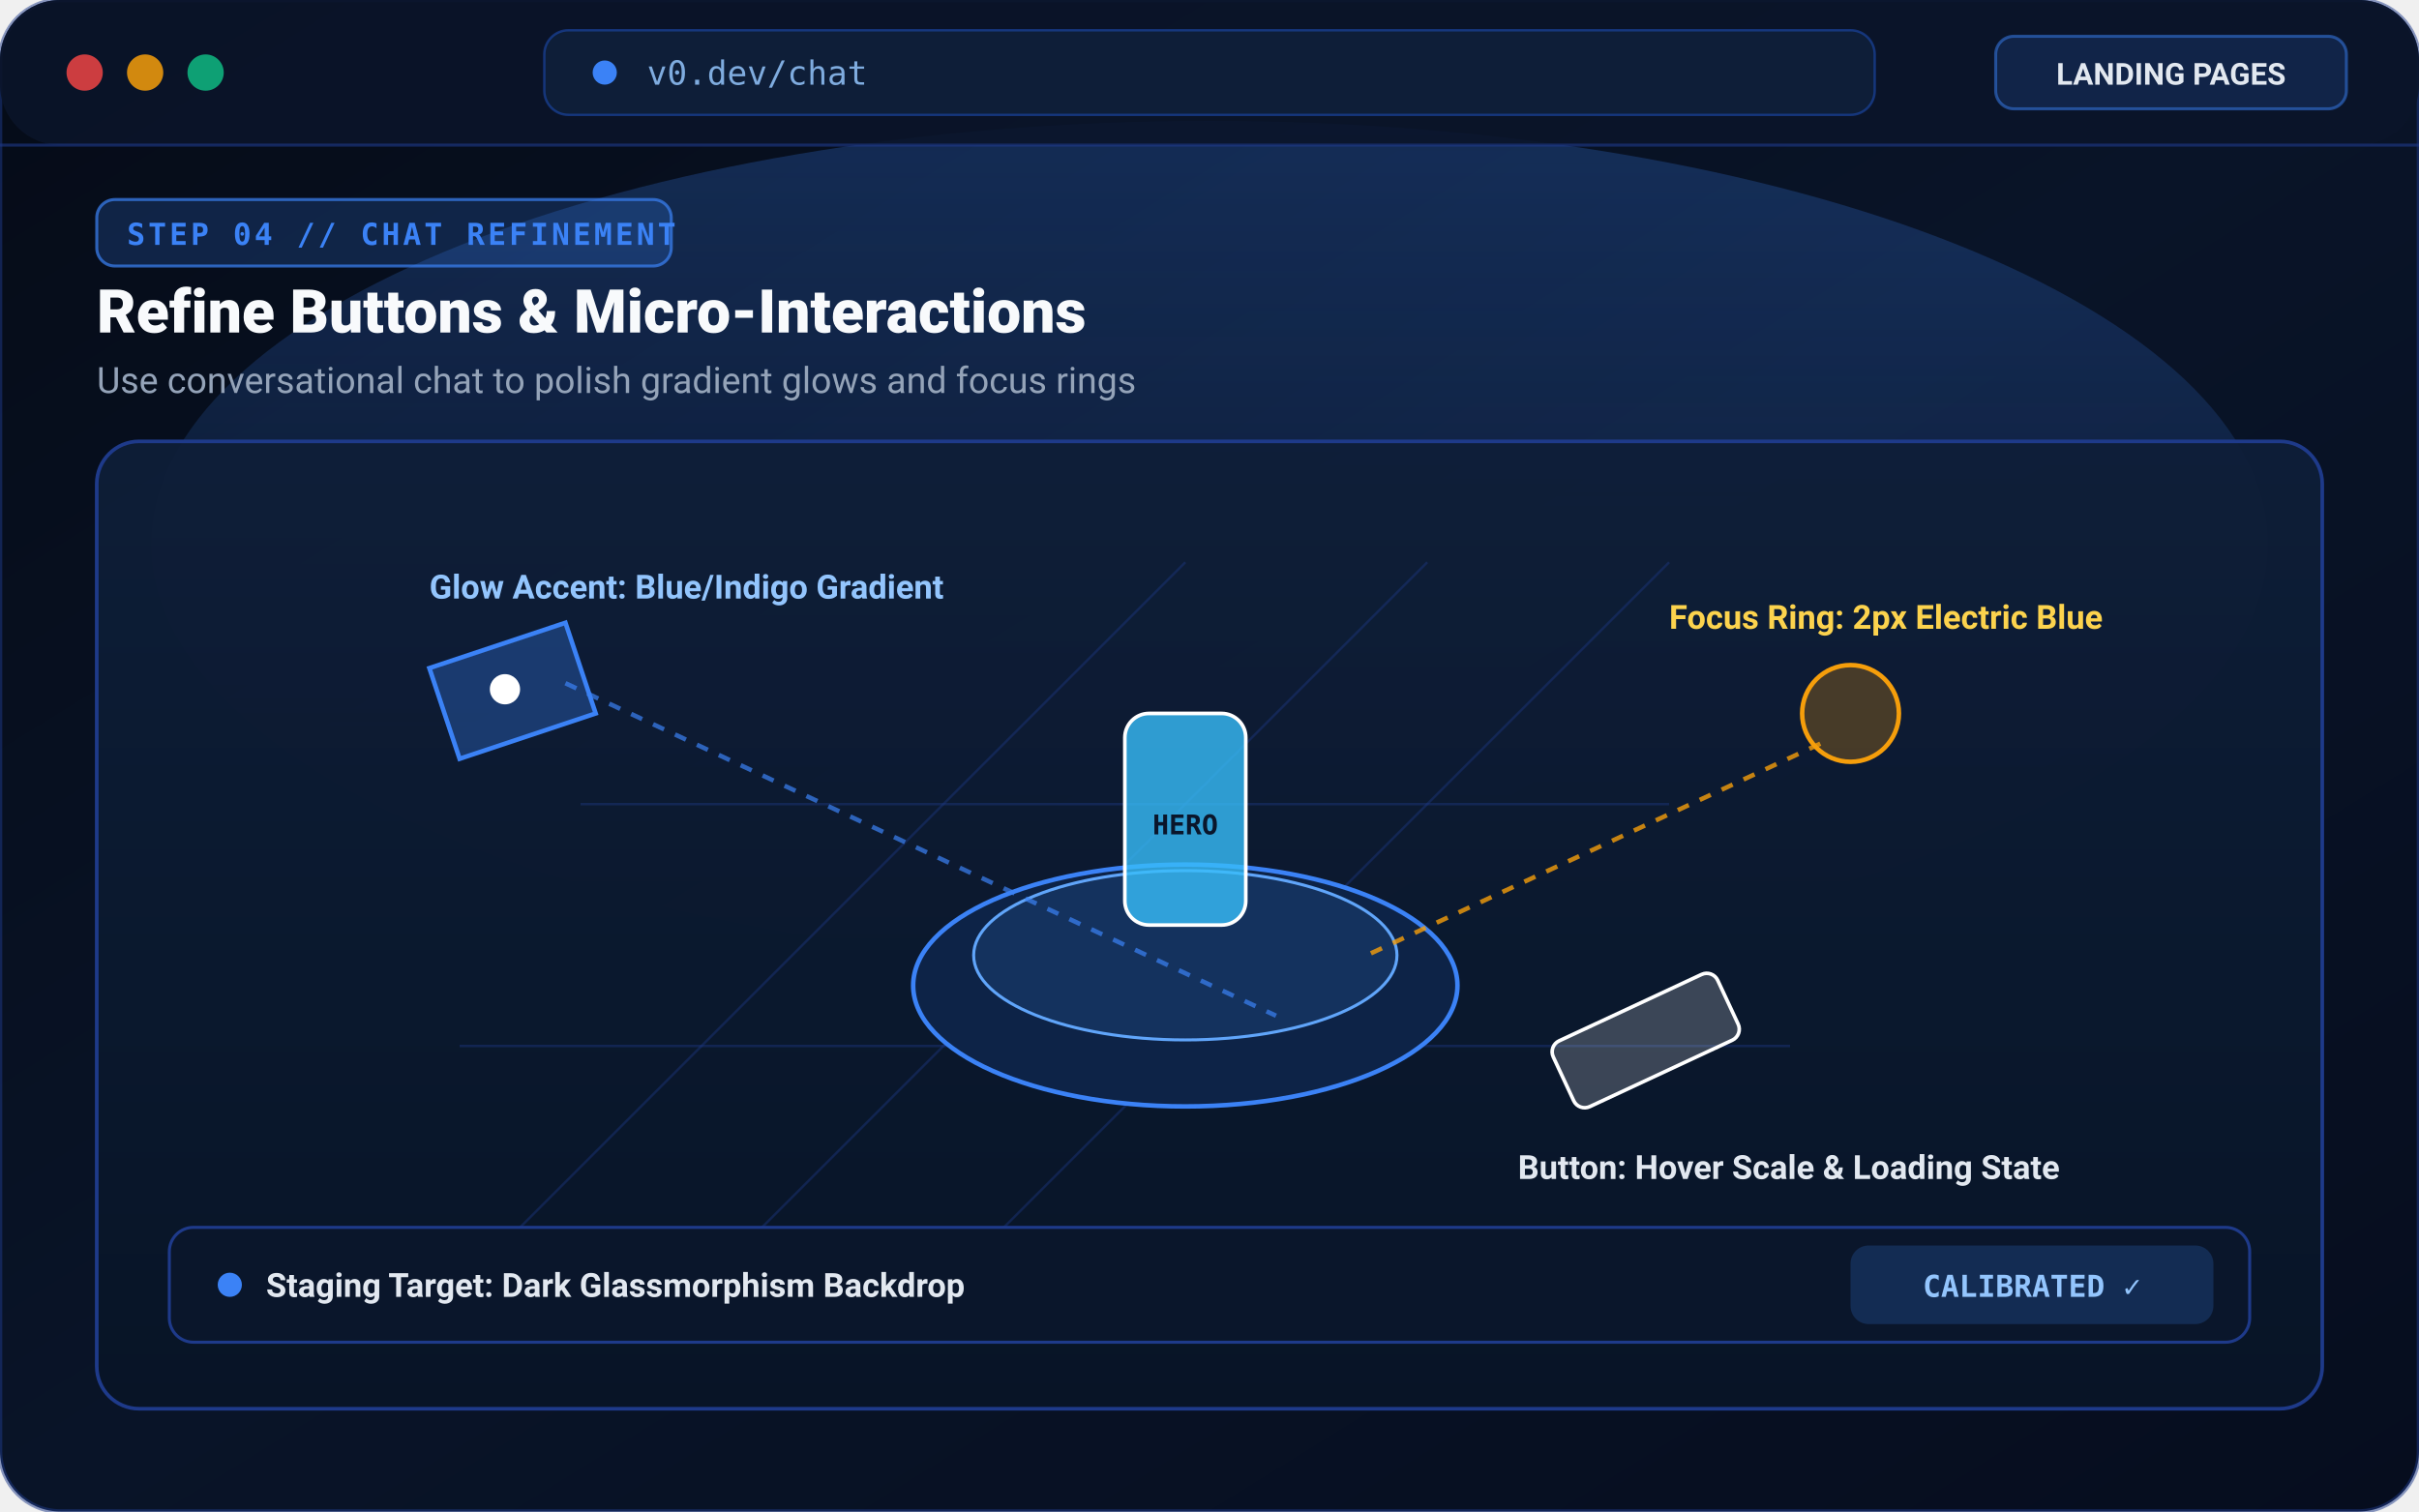
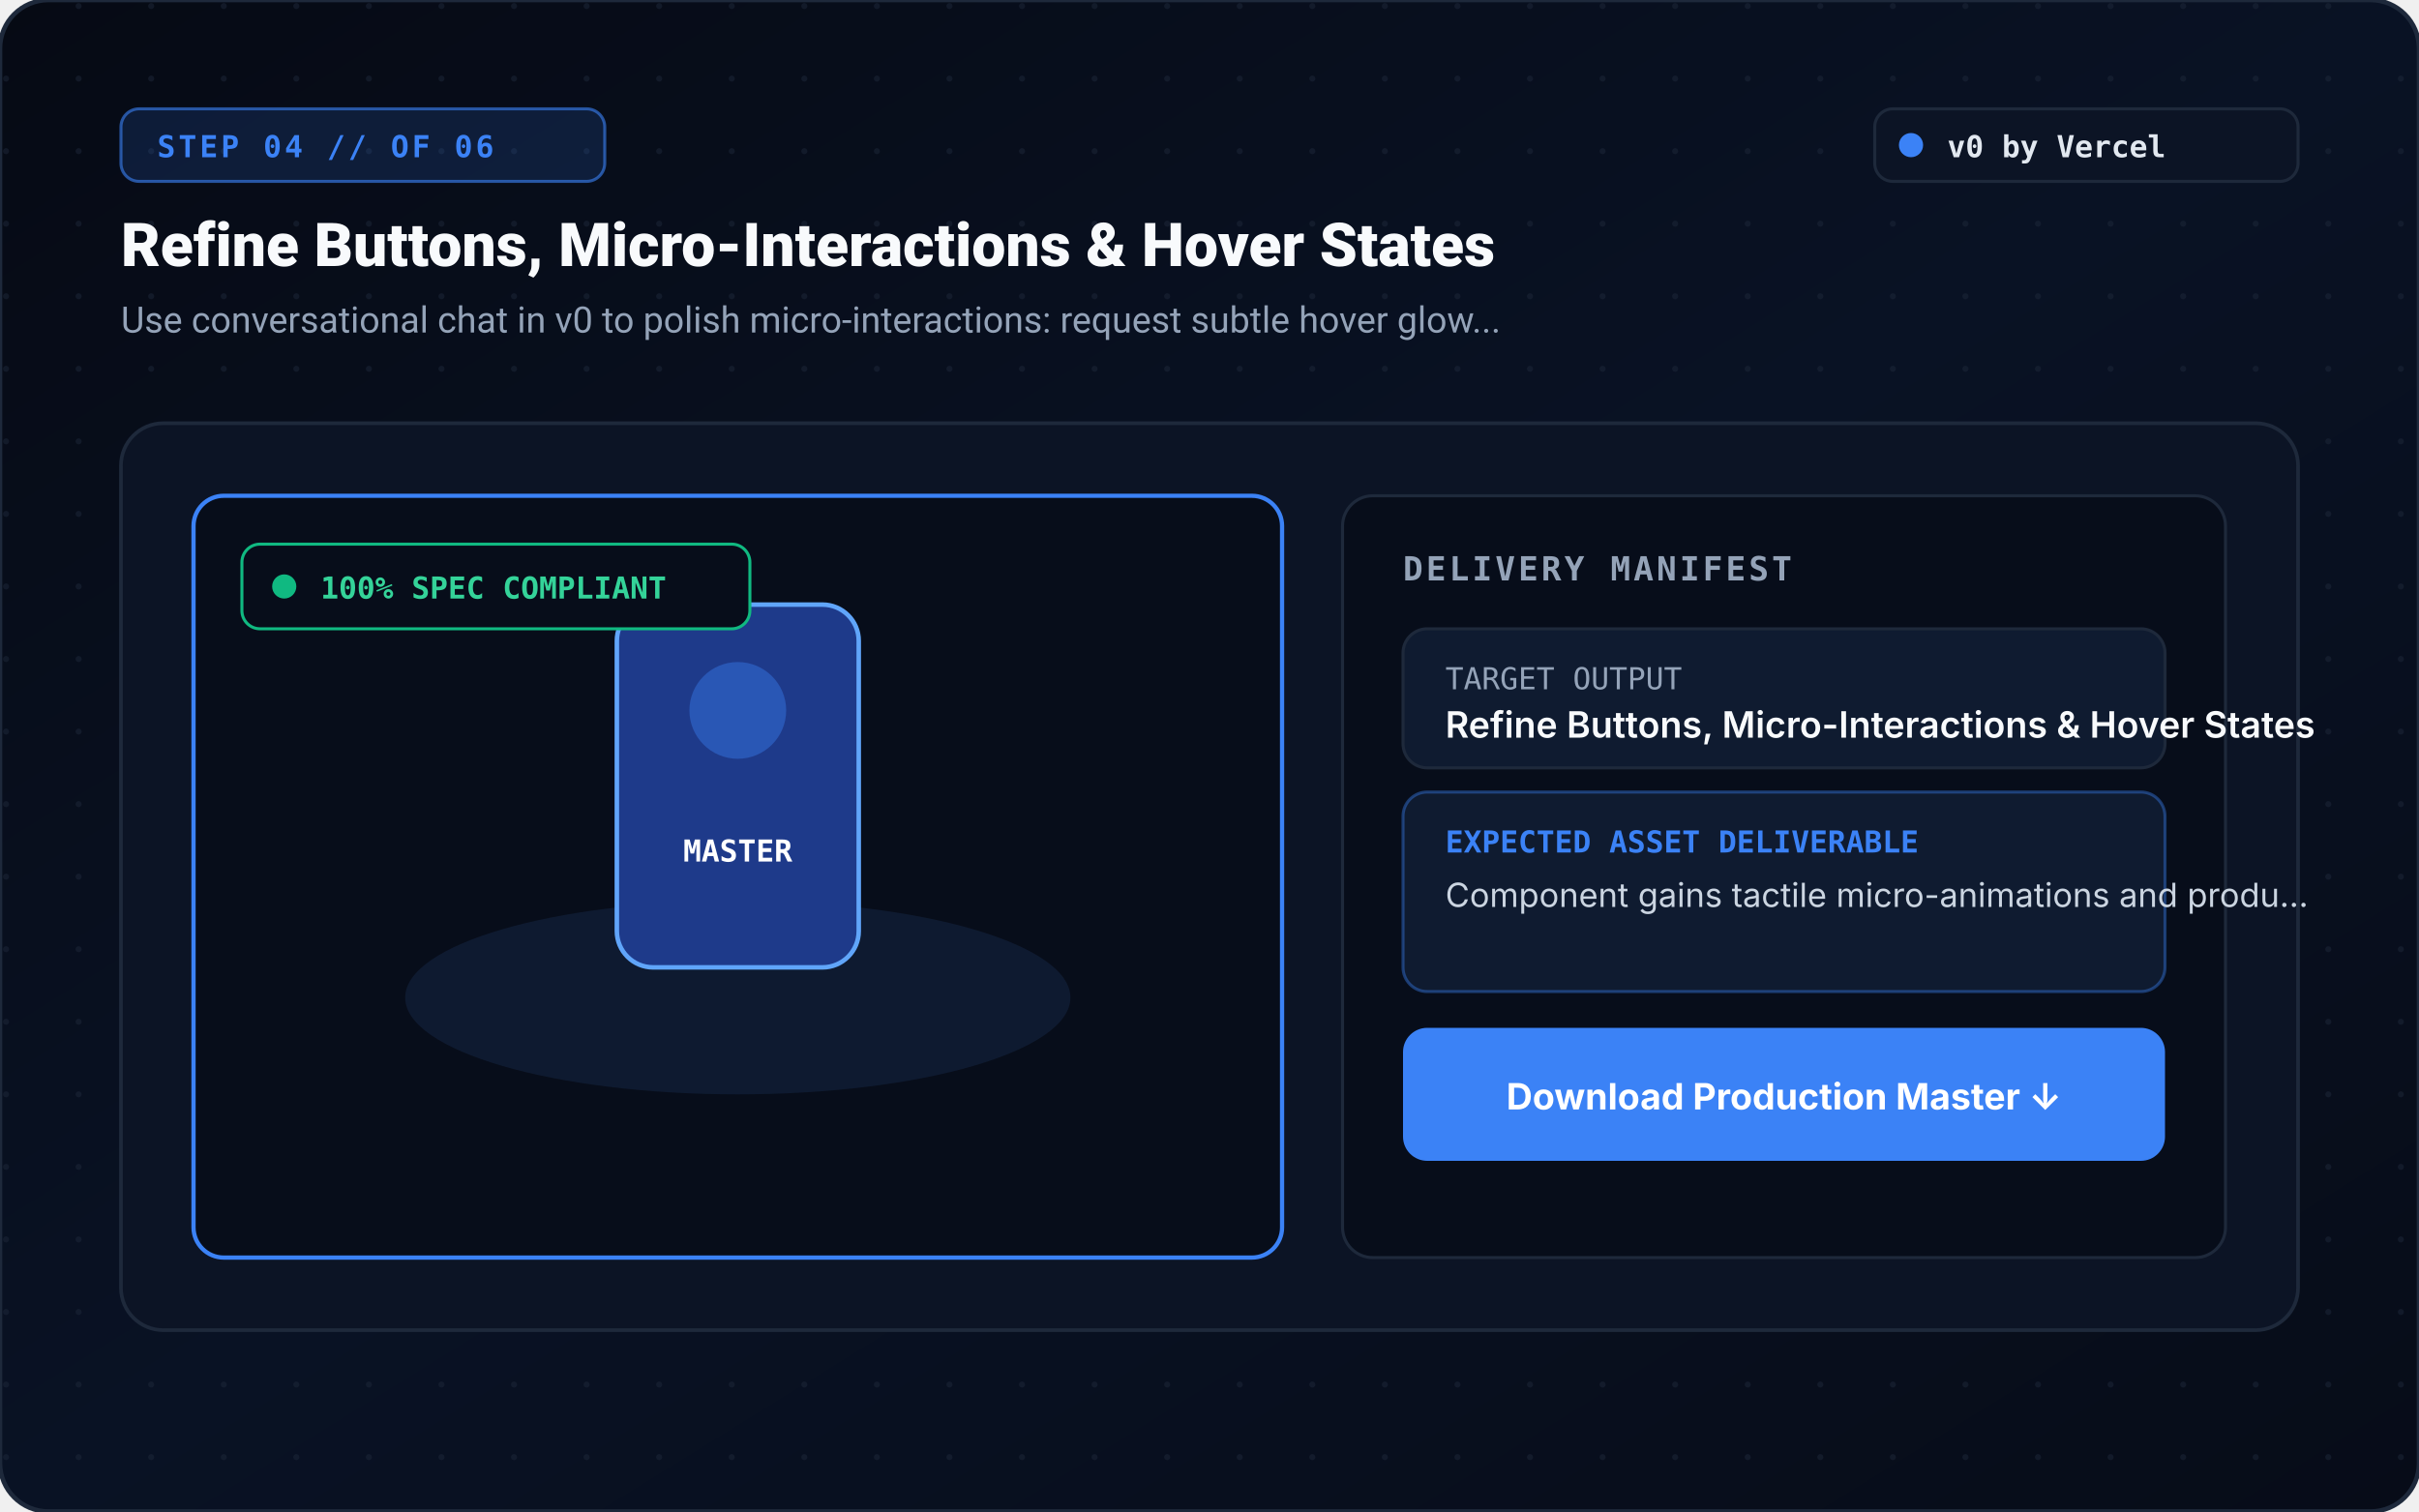
<svg xmlns="http://www.w3.org/2000/svg" viewBox="0 0 800 500" width="100%" height="100%">
  <defs>
    <linearGradient id="bgGrad" x1="0" y1="0" x2="1" y2="1">
-       <stop offset="0%" stop-color="#050B17" />
-       <stop offset="50%" stop-color="#091428" />
-       <stop offset="100%" stop-color="#060D1E" />
+       <stop offset="0%" stop-color="#060A14" />
+       <stop offset="50%" stop-color="#091224" />
+       <stop offset="100%" stop-color="#070C18" />
    </linearGradient>
-     <linearGradient id="panelGrad" x1="0" y1="0" x2="0" y2="1">
-       <stop offset="0%" stop-color="#0E1E38" stop-opacity="0.95" />
-       <stop offset="100%" stop-color="#081426" stop-opacity="0.95" />
-     </linearGradient>
-     <linearGradient id="cardGrad" x1="0" y1="0" x2="1" y2="1">
-       <stop offset="0%" stop-color="#142647" stop-opacity="0.8" />
-       <stop offset="100%" stop-color="#0A162B" stop-opacity="0.9" />
-     </linearGradient>
-     <linearGradient id="accentGrad" x1="0" y1="0" x2="1" y2="0">
-       <stop offset="0%" stop-color="#3B82F6" />
-       <stop offset="100%" stop-color="#818CF8" />
-     </linearGradient>
-     <linearGradient id="glowGrad" x1="0" y1="0" x2="0" y2="1">
-       <stop offset="0%" stop-color="#3B82F6" stop-opacity="0.25" />
-       <stop offset="100%" stop-color="#3B82F6" stop-opacity="0" />
-     </linearGradient>
-     <filter id="softGlow" x="-20%" y="-20%" width="140%" height="140%">
-       <feGaussianBlur stdDeviation="16" result="blur" />
-       <feComposite in="SourceGraphic" in2="blur" operator="over" />
-     </filter>
+     <pattern id="gridDots" x="0" y="0" width="24" height="24" patternUnits="userSpaceOnUse">
+       <circle cx="2" cy="2" r="1" fill="#1E293B" fill-opacity="0.5" />
+     </pattern>
  </defs>
-   <style>
-     .font-sans { font-family: -apple-system, BlinkMacSystemFont, "Segoe UI", Roboto, "Helvetica Neue", Arial, sans-serif; }
-     .font-mono { font-family: "JetBrains Mono", "Fira Code", Menlo, Monaco, Consolas, monospace; }
-   </style>
-   <rect width="800" height="500" rx="20" fill="url(#bgGrad)" />
-   <rect width="800" height="500" rx="20" fill="none" stroke="#1E3A8A" stroke-width="1.5" stroke-opacity="0.5" />
-   <ellipse cx="400" cy="180" rx="350" ry="140" fill="url(#glowGrad)" />
-   <rect x="0" y="0" width="800" height="48" rx="20" fill="#0A152A" fill-opacity="0.9" />
-   <line x1="0" y1="48" x2="800" y2="48" stroke="#1E3A8A" stroke-width="1" stroke-opacity="0.6" />
-   <circle cx="28" cy="24" r="6" fill="#EF4444" fill-opacity="0.85" />
-   <circle cx="48" cy="24" r="6" fill="#F59E0B" fill-opacity="0.85" />
-   <circle cx="68" cy="24" r="6" fill="#10B981" fill-opacity="0.85" />
-   <rect x="180" y="10" width="440" height="28" rx="8" fill="#0E1E38" stroke="#2563EB" stroke-width="0.8" stroke-opacity="0.4" />
-   <circle cx="200" cy="24" r="4" fill="#3B82F6" />
-   <text x="214" y="28" fill="#93C5FD" font-size="11" class="font-mono font-sans" opacity="0.85">v0.dev/chat</text>
-   <rect x="660" y="12" width="116" height="24" rx="6" fill="#3B82F6" fill-opacity="0.15" stroke="#3B82F6" stroke-width="1" stroke-opacity="0.5" />
-   <text x="718" y="28" fill="#E2E8F0" font-size="10" font-weight="700" text-anchor="middle" class="font-sans">LANDING PAGES</text>
-   <g transform="translate(32, 66)">
-     <rect x="0" y="0" width="190" height="22" rx="6" fill="#3B82F6" fill-opacity="0.2" stroke="#3B82F6" stroke-width="1" stroke-opacity="0.7" />
-     <text x="10" y="15" fill="#3B82F6" font-size="10" font-weight="800" letter-spacing="1" class="font-mono">STEP 04 // CHAT REFINEMENT</text>
-     <text x="0" y="44" fill="#F8FAFC" font-size="20" font-weight="800" class="font-sans">Refine Buttons &amp; Micro-Interactions</text>
-     <text x="0" y="64" fill="#94A3B8" font-size="12" class="font-sans">Use conversational chat to polish gradient glows and focus rings</text>
+   <rect width="800" height="500" rx="16" fill="url(#bgGrad)" />
+   <rect width="800" height="500" rx="16" fill="url(#gridDots)" />
+   <rect width="800" height="500" rx="16" fill="none" stroke="#1E293B" stroke-width="1.5" />
+   <g transform="translate(40, 36)">
+     <rect x="0" y="0" width="160" height="24" rx="6" fill="#3B82F6" fill-opacity="0.15" stroke="#3B82F6" stroke-width="1" stroke-opacity="0.6" />
+     <text x="12" y="16" fill="#3B82F6" font-size="10" font-weight="800" letter-spacing="1" font-family="monospace">STEP 04 // OF 06</text>
+     <rect x="580" y="0" width="140" height="24" rx="6" fill="#0C1425" stroke="#1E293B" stroke-width="1" />
+     <circle cx="592" cy="12" r="4" fill="#3B82F6" />
+     <text x="604" y="16" fill="#E2E8F0" font-size="10" font-weight="600" font-family="monospace">v0 by Vercel</text>
+     <text x="0" y="52" fill="#F8FAFC" font-size="20" font-weight="800" font-family="-apple-system, BlinkMacSystemFont, 'Segoe UI', Roboto, sans-serif">Refine Buttons, Micro-Interactions &amp; Hover States</text>
+     <text x="0" y="74" fill="#94A3B8" font-size="12" font-family="-apple-system, BlinkMacSystemFont, 'Segoe UI', Roboto, sans-serif">Use conversational chat in v0 to polish micro-interactions: request subtle hover glow...</text>
  </g>
-   <g transform="translate(32, 146)">
-     <rect x="0" y="0" width="736" height="320" rx="14" fill="url(#panelGrad)" stroke="#1E3A8A" stroke-width="1.2" />
-     <g stroke="#1E3A8A" stroke-opacity="0.4" stroke-width="0.8">
-       <line x1="120" y1="280" x2="360" y2="40" />
-       <line x1="200" y1="280" x2="440" y2="40" />
-       <line x1="280" y1="280" x2="520" y2="40" />
-       <line x1="160" y1="120" x2="520" y2="120" />
-       <line x1="120" y1="200" x2="560" y2="200" />
-     </g>
-     <ellipse cx="360" cy="180" rx="90" ry="40" fill="#0D2347" stroke="#3B82F6" stroke-width="1.5" />
-     <ellipse cx="360" cy="170" rx="70" ry="28" fill="#14325E" stroke="#60A5FA" stroke-width="1" />
-     <rect x="340" y="90" width="40" height="70" rx="8" fill="#38BDF8" fill-opacity="0.8" stroke="#FFFFFF" stroke-width="1.2" />
-     <text x="360" y="130" fill="#0A162B" font-size="9" font-weight="800" text-anchor="middle" class="font-mono">HERO</text>
-     <g transform="translate(110, 60)">
-       <polygon points="0,15 45,0 55,30 10,45" fill="#3B82F6" fill-opacity="0.3" stroke="#3B82F6" stroke-width="1.5" />
-       <line x1="45" y1="20" x2="280" y2="130" stroke="#3B82F6" stroke-width="1.5" stroke-dasharray="4,4" stroke-opacity="0.7" />
-       <circle cx="25" cy="22" r="5" fill="#FFFFFF" />
-       <text x="0" y="-8" fill="#93C5FD" font-size="11" font-weight="700" class="font-sans">Glow Accent: Blue/Indigo Gradient</text>
-     </g>
-     <g transform="translate(560, 70)">
-       <circle cx="20" cy="20" r="16" fill="#F59E0B" fill-opacity="0.25" stroke="#F59E0B" stroke-width="1.5" />
-       <line x1="10" y1="30" x2="-140" y2="100" stroke="#F59E0B" stroke-width="1.5" stroke-dasharray="4,4" stroke-opacity="0.8" />
-       <text x="-40" y="-8" fill="#FCD34D" font-size="11" font-weight="700" class="font-sans">Focus Ring: 2px Electric Blue</text>
-     </g>
-     <g transform="translate(480, 200)">
-       <rect x="0" y="0" width="60" height="24" rx="4" transform="rotate(-25)" fill="#FFFFFF" fill-opacity="0.2" stroke="#FFFFFF" stroke-width="1.2" />
-       <text x="-10" y="44" fill="#E2E8F0" font-size="11" font-weight="600" class="font-sans">Button: Hover Scale &amp; Loading State</text>
-     </g>
-     <rect x="24" y="260" width="688" height="38" rx="8" fill="#0A162B" stroke="#1E3A8A" stroke-width="1" />
-     <circle cx="44" cy="279" r="4" fill="#3B82F6" />
-     <text x="56" y="283" fill="#E2E8F0" font-size="11" font-weight="600" class="font-sans">Staging Target: Dark Glassmorphism Backdrop</text>
-     <rect x="580" y="266" width="120" height="26" rx="6" fill="#3B82F6" fill-opacity="0.2" />
-     <text x="640" y="283" fill="#93C5FD" font-size="10" font-weight="700" text-anchor="middle" class="font-mono">CALIBRATED ✓</text>
+   <g transform="translate(40, 140)">
+     <rect width="720" height="300" rx="14" fill="#0C1425" stroke="#1E293B" stroke-width="1.2" />
+     <rect x="24" y="24" width="360" height="252" rx="10" fill="#070D1A" stroke="#3B82F6" stroke-width="1.4" />
+     <ellipse cx="204" cy="190" rx="110" ry="32" fill="#13233F" opacity="0.6" />
+     <rect x="164" y="60" width="80" height="120" rx="12" fill="#1E3A8A" stroke="#60A5FA" stroke-width="1.5" />
+     <circle cx="204" cy="95" r="16" fill="#3B82F6" fill-opacity="0.4" />
+     <text x="204" y="145" fill="#FFFFFF" font-size="10" font-weight="800" text-anchor="middle" font-family="monospace">MASTER</text>
+     <rect x="40" y="40" width="168" height="28" rx="6" fill="#070D1A" stroke="#10B981" stroke-width="1" />
+     <circle cx="54" cy="54" r="4" fill="#10B981" />
+     <text x="66" y="58" fill="#34D399" font-size="10" font-weight="700" font-family="monospace">100% SPEC COMPLIANT</text>
+     <rect x="404" y="24" width="292" height="252" rx="10" fill="#070D1A" stroke="#1E293B" stroke-width="1" />
+     <text x="424" y="52" fill="#94A3B8" font-size="11" font-weight="700" letter-spacing="1" font-family="monospace">DELIVERY MANIFEST</text>
+     <rect x="424" y="68" width="252" height="46" rx="8" fill="#0F1B30" stroke="#1E293B" stroke-width="1" />
+     <text x="438" y="88" fill="#94A3B8" font-size="10" font-family="monospace">TARGET OUTPUT</text>
+     <text x="438" y="104" fill="#F8FAFC" font-size="12" font-weight="600" font-family="-apple-system, BlinkMacSystemFont, sans-serif">Refine Buttons, Micro-Interactions &amp; Hover States</text>
+     <rect x="424" y="122" width="252" height="66" rx="8" fill="#0F1B30" stroke="#3B82F6" stroke-width="1" stroke-opacity="0.4" />
+     <text x="438" y="142" fill="#3B82F6" font-size="10" font-weight="700" font-family="monospace">EXPECTED ASSET DELIVERABLE</text>
+     <text x="438" y="160" fill="#CBD5E1" font-size="11" font-family="-apple-system, BlinkMacSystemFont, sans-serif">Component gains tactile micro-animations and produ...</text>
+     <rect x="424" y="200" width="252" height="44" rx="8" fill="#3B82F6" />
+     <text x="550" y="227" fill="#FFFFFF" font-size="12" font-weight="700" text-anchor="middle" font-family="-apple-system, BlinkMacSystemFont, sans-serif">Download Production Master ↓</text>
  </g>
</svg>
